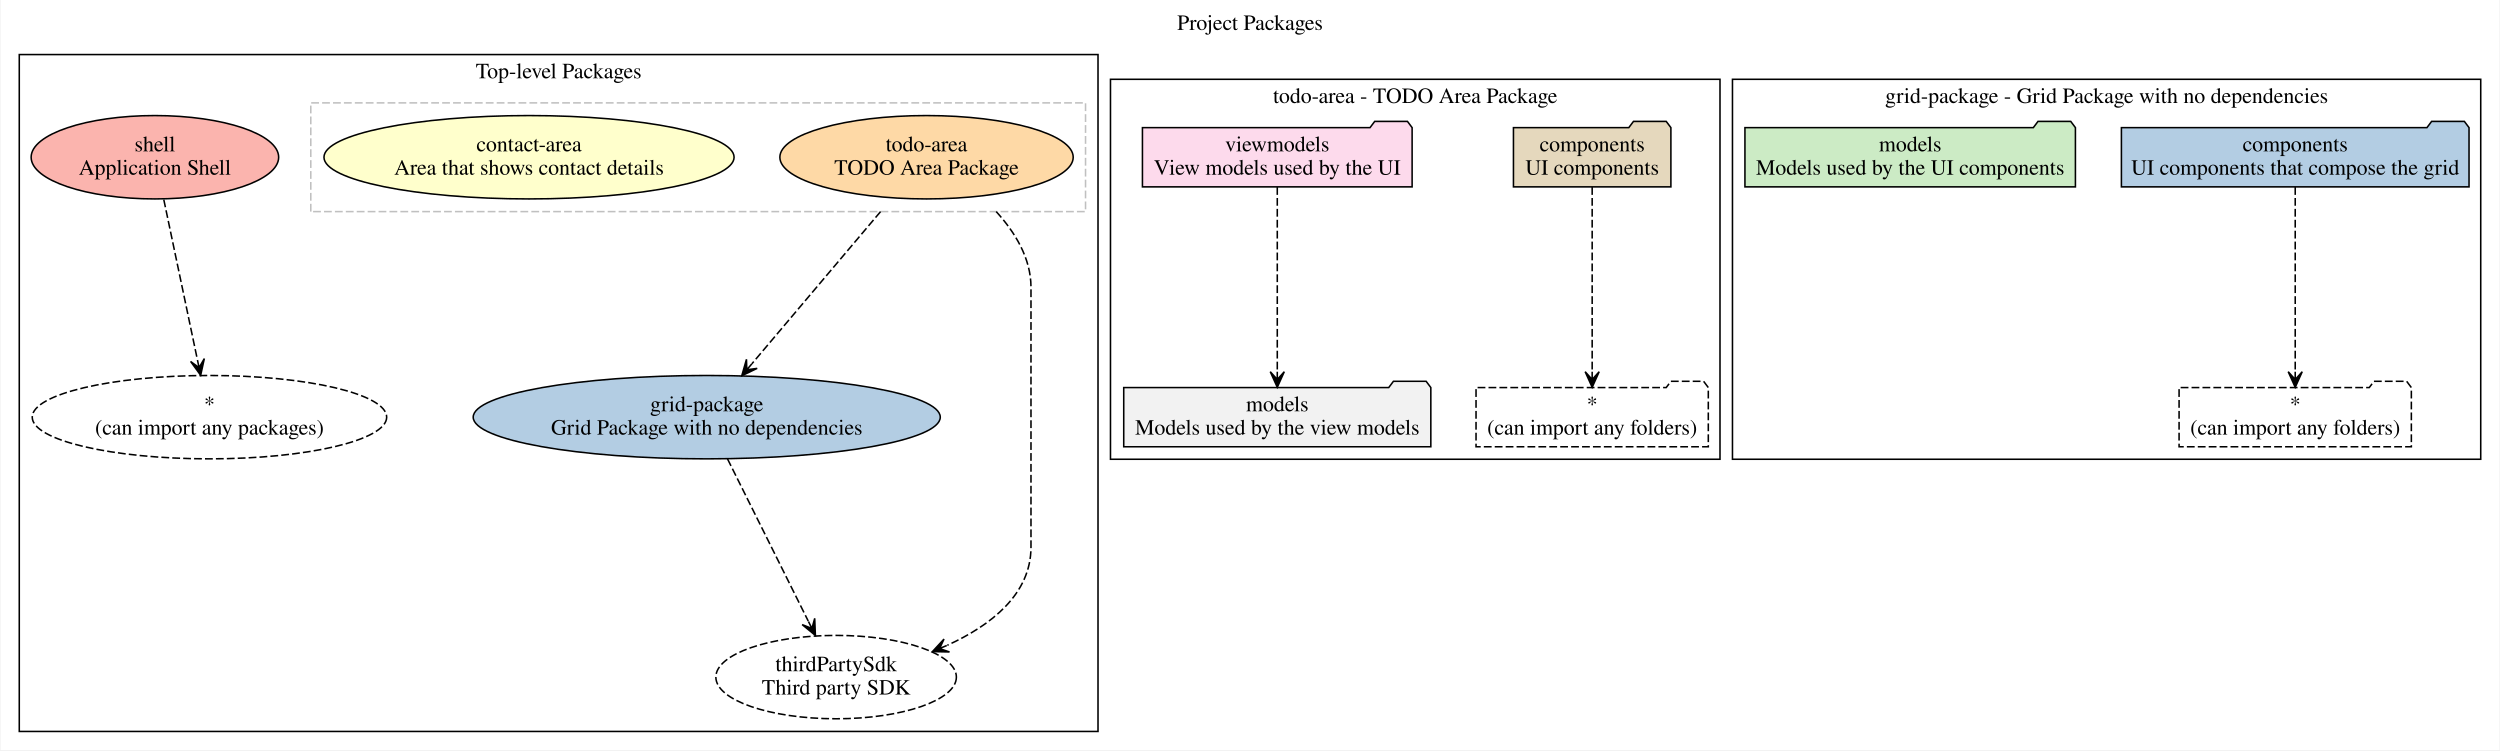
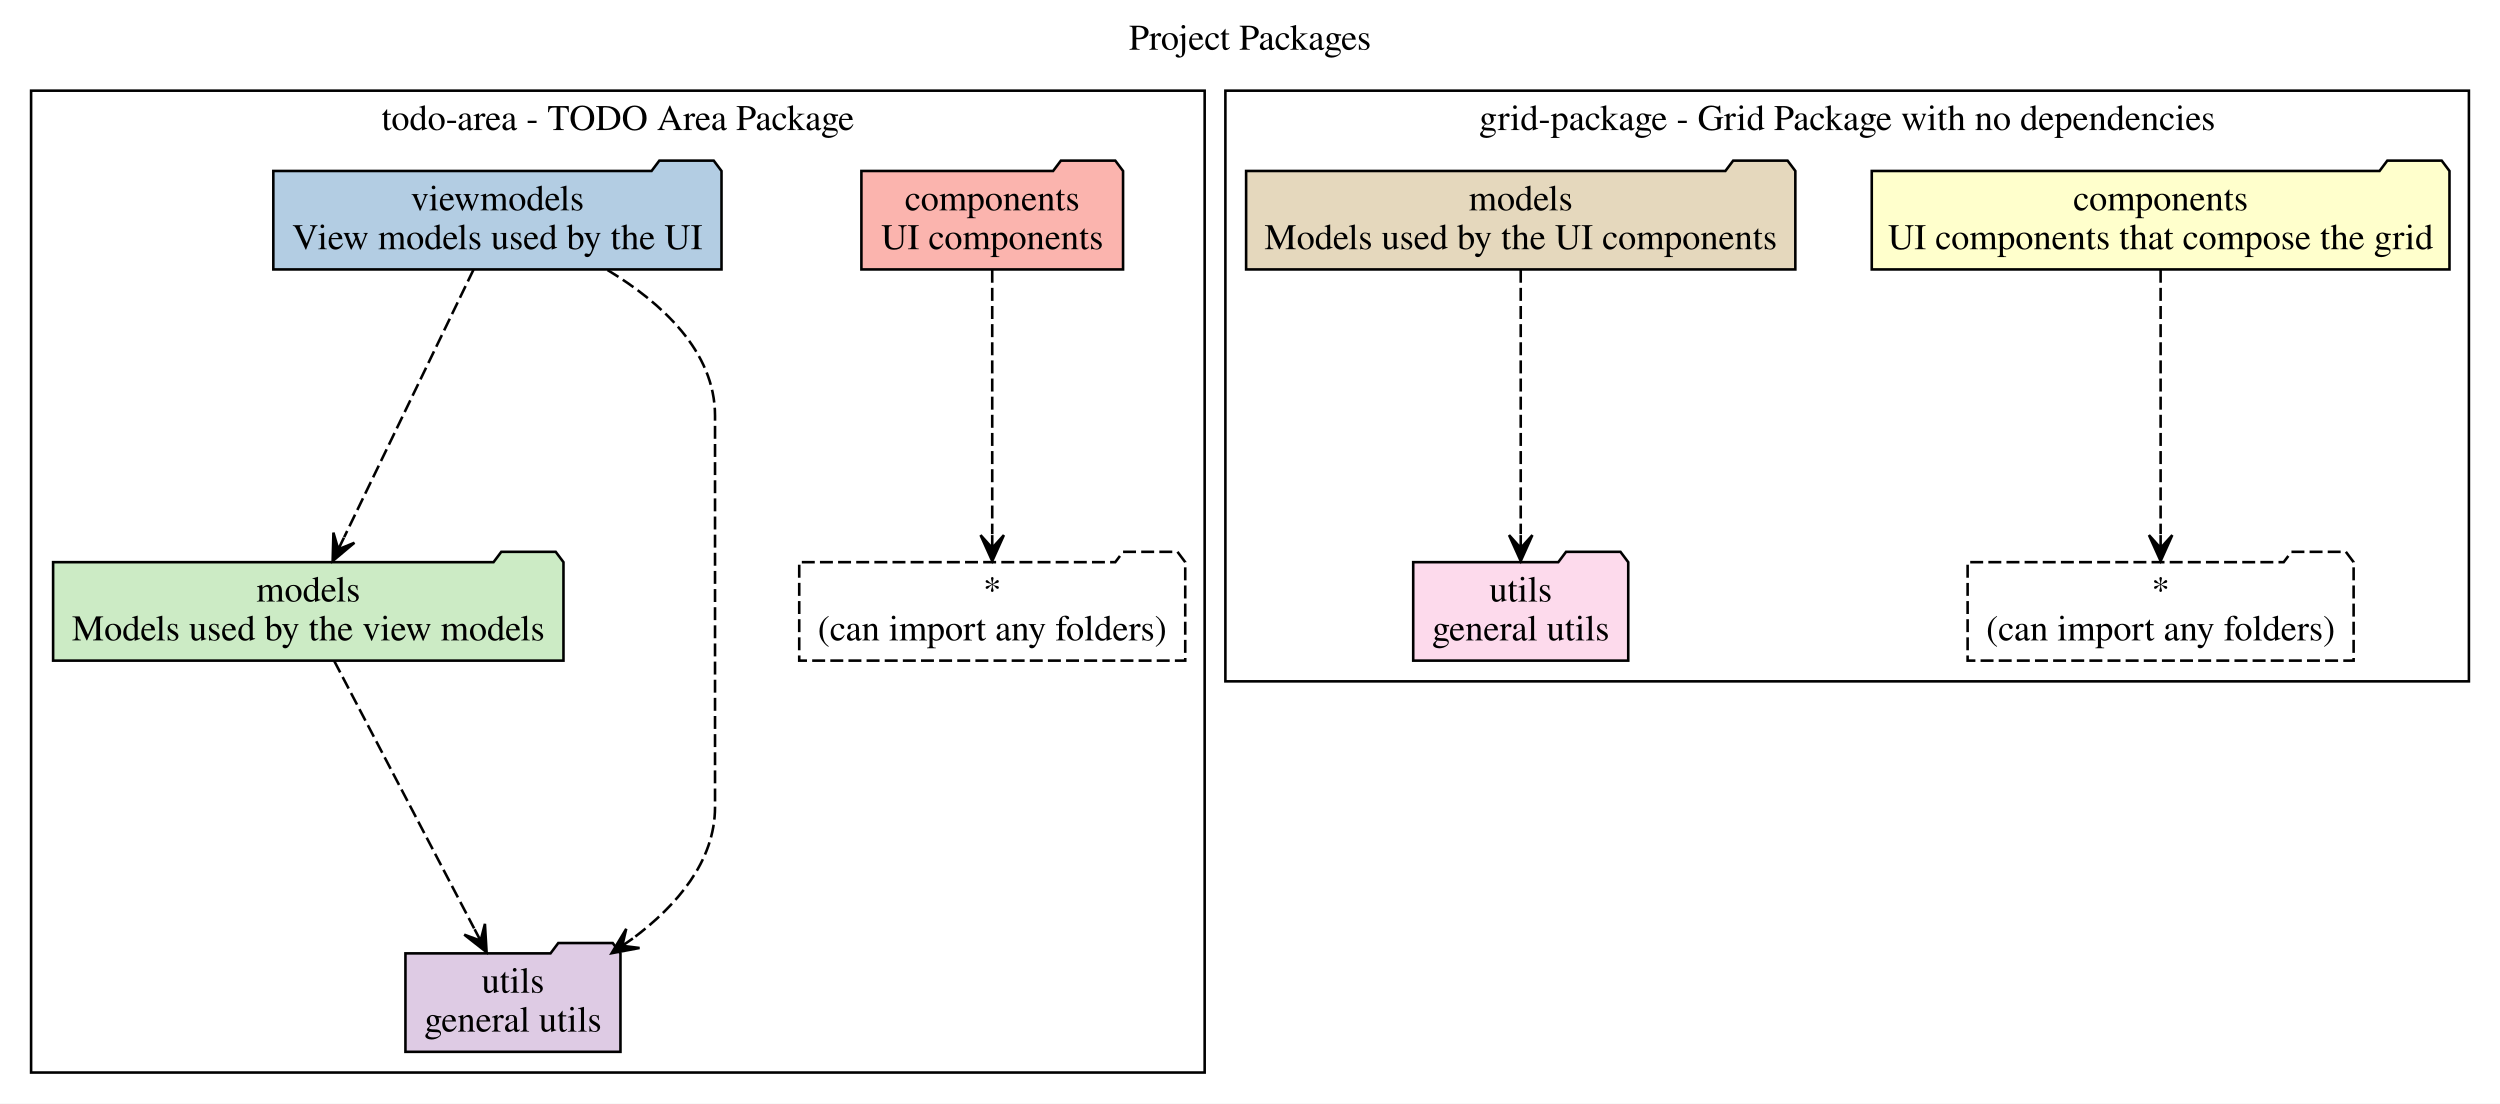
- <svg xmlns="http://www.w3.org/2000/svg" width="1603pt" height="481pt" viewBox="0.00 0.00 1603.00 481.22">
-   <g id="graph0" class="graph" transform="scale(1 1) rotate(0) translate(4 477.2203)">
-     <polygon fill="#ffffff" stroke="transparent" points="-4,4 -4,-477.22 1599,-477.22 1599,4 -4,4" />
-     <text text-anchor="middle" x="797.5" y="-458.02" font-family="Times,serif" font-size="14.00" fill="#000000">Project Packages</text>
+ <svg xmlns="http://www.w3.org/2000/svg" width="965pt" height="426pt" viewBox="0.00 0.00 965.00 426.00">
+   <g id="graph0" class="graph" transform="scale(1 1) rotate(0) translate(4 422)">
+     <polygon fill="#ffffff" stroke="transparent" points="-4,4 -4,-422 961,-422 961,4 -4,4" />
+     <text text-anchor="middle" x="478.5" y="-402.8" font-family="Times,serif" font-size="14.00" fill="#000000">Project Packages</text>
    <g id="clust1" class="cluster">
-       <polygon fill="#ffffff" stroke="#000000" points="8,-8 8,-442.22 700,-442.22 700,-8 8,-8" />
-       <text text-anchor="middle" x="354" y="-427.02" font-family="Times,serif" font-size="14.00" fill="#000000">Top-level Packages</text>
+       <polygon fill="#ffffff" stroke="#000000" points="8,-8 8,-387 461,-387 461,-8 8,-8" />
+       <text text-anchor="middle" x="234.5" y="-371.8" font-family="Times,serif" font-size="14.00" fill="#000000">todo-area - TODO Area Package</text>
    </g>
-     <g id="clust6" class="cluster">
-       <polygon fill="#ffffff" stroke="#c0c0c0" stroke-dasharray="5,2" points="195,-341.48 195,-411.22 692,-411.22 692,-341.48 195,-341.48" />
-     </g>
-     <g id="clust9" class="cluster">
-       <polygon fill="#ffffff" stroke="#000000" points="708,-182.61 708,-426.35 1099,-426.35 1099,-182.61 708,-182.61" />
-       <text text-anchor="middle" x="903.5" y="-411.15" font-family="Times,serif" font-size="14.00" fill="#000000">todo-area - TODO Area Package</text>
-     </g>
-     <g id="clust14" class="cluster">
-       <polygon fill="#ffffff" stroke="#000000" points="1107,-182.61 1107,-426.35 1587,-426.35 1587,-182.61 1107,-182.61" />
-       <text text-anchor="middle" x="1347" y="-411.15" font-family="Times,serif" font-size="14.00" fill="#000000">grid-package - Grid Package with no dependencies</text>
+     <g id="clust7" class="cluster">
+       <polygon fill="#ffffff" stroke="#000000" points="469,-159 469,-387 949,-387 949,-159 469,-159" />
+       <text text-anchor="middle" x="709" y="-371.8" font-family="Times,serif" font-size="14.00" fill="#000000">grid-package - Grid Package with no dependencies</text>
    </g>
    <g id="node1" class="node">
-       <ellipse fill="#fbb4ae" stroke="#000000" cx="95" cy="-376.35" rx="79.392" ry="26.741" />
-       <text text-anchor="middle" x="95" y="-380.15" font-family="Times,serif" font-size="14.00" fill="#000000">shell</text>
-       <text text-anchor="middle" x="95" y="-365.15" font-family="Times,serif" font-size="14.00" fill="#000000">Application Shell</text>
+       <polygon fill="#fbb4ae" stroke="#000000" points="429.5,-356 426.5,-360 405.5,-360 402.5,-356 328.5,-356 328.5,-318 429.5,-318 429.5,-356" />
+       <text text-anchor="middle" x="379" y="-340.8" font-family="Times,serif" font-size="14.00" fill="#000000">components</text>
+       <text text-anchor="middle" x="379" y="-325.8" font-family="Times,serif" font-size="14.00" fill="#000000">UI components</text>
+     </g>
+     <g id="node5" class="node">
+       <polygon fill="none" stroke="#000000" stroke-dasharray="5,2" points="453.5,-205 450.5,-209 429.5,-209 426.5,-205 304.5,-205 304.5,-167 453.5,-167 453.5,-205" />
+       <text text-anchor="middle" x="379" y="-189.8" font-family="Times,serif" font-size="14.00" fill="#000000">*</text>
+       <text text-anchor="middle" x="379" y="-174.8" font-family="Times,serif" font-size="14.00" fill="#000000">(can import any folders)</text>
+     </g>
+     <g id="edge1" class="edge">
+       <path fill="none" stroke="#000000" stroke-dasharray="5,2" d="M379,-317.876C379,-292.148 379,-246.13 379,-215.831" />
+       <polygon fill="#000000" stroke="#000000" points="379,-205.446 383.5,-215.446 379,-210.446 379,-215.446 379,-215.446 379,-215.446 379,-210.446 374.5,-215.446 379,-205.446 379,-205.446" />
+       <text text-anchor="middle" x="381" y="-257.8" font-family="Times,serif" font-size="14.00" fill="#000000"> </text>
+     </g>
+     <g id="node2" class="node">
+       <polygon fill="#b3cde3" stroke="#000000" points="274.5,-356 271.5,-360 250.5,-360 247.5,-356 101.5,-356 101.5,-318 274.5,-318 274.5,-356" />
+       <text text-anchor="middle" x="188" y="-340.8" font-family="Times,serif" font-size="14.00" fill="#000000">viewmodels</text>
+       <text text-anchor="middle" x="188" y="-325.8" font-family="Times,serif" font-size="14.00" fill="#000000">View models used by the UI</text>
+     </g>
+     <g id="node3" class="node">
+       <polygon fill="#ccebc5" stroke="#000000" points="213.5,-205 210.5,-209 189.5,-209 186.5,-205 16.5,-205 16.5,-167 213.5,-167 213.5,-205" />
+       <text text-anchor="middle" x="115" y="-189.8" font-family="Times,serif" font-size="14.00" fill="#000000">models</text>
+       <text text-anchor="middle" x="115" y="-174.8" font-family="Times,serif" font-size="14.00" fill="#000000">Models used by the view models</text>
+     </g>
+     <g id="edge2" class="edge">
+       <path fill="none" stroke="#000000" stroke-dasharray="5,2" d="M178.755,-317.876C166.153,-291.81 143.482,-244.916 128.847,-214.643" />
+       <polygon fill="#000000" stroke="#000000" points="124.401,-205.446 132.805,-212.49 126.577,-209.947 128.754,-214.449 128.754,-214.449 128.754,-214.449 126.577,-209.947 124.702,-216.408 124.401,-205.446 124.401,-205.446" />
+       <text text-anchor="middle" x="155" y="-257.8" font-family="Times,serif" font-size="14.00" fill="#000000"> </text>
    </g>
    <g id="node4" class="node">
-       <ellipse fill="none" stroke="#000000" stroke-dasharray="5,2" cx="130" cy="-209.61" rx="113.689" ry="26.741" />
-       <text text-anchor="middle" x="130" y="-213.41" font-family="Times,serif" font-size="14.00" fill="#000000">*</text>
-       <text text-anchor="middle" x="130" y="-198.41" font-family="Times,serif" font-size="14.00" fill="#000000">(can import any packages)</text>
-     </g>
-     <g id="edge1" class="edge">
-       <path fill="none" stroke="#000000" stroke-dasharray="5,2" d="M100.701,-349.19C106.566,-321.249 115.74,-277.543 122.259,-246.489" />
-       <polygon fill="#000000" stroke="#000000" points="124.359,-236.483 126.709,-247.194 123.332,-241.376 122.305,-246.27 122.305,-246.27 122.305,-246.27 123.332,-241.376 117.901,-245.345 124.359,-236.483 124.359,-236.483" />
-       <text text-anchor="middle" x="115" y="-289.28" font-family="Times,serif" font-size="14.00" fill="#000000"> </text>
-     </g>
-     <g id="node2" class="node">
-       <ellipse fill="#b3cde3" stroke="#000000" cx="449" cy="-209.61" rx="149.813" ry="26.741" />
-       <text text-anchor="middle" x="449" y="-213.41" font-family="Times,serif" font-size="14.00" fill="#000000">grid-package</text>
-       <text text-anchor="middle" x="449" y="-198.41" font-family="Times,serif" font-size="14.00" fill="#000000">Grid Package with no dependencies</text>
-     </g>
-     <g id="node3" class="node">
-       <ellipse fill="none" stroke="#000000" stroke-dasharray="5,2" cx="532" cy="-42.87" rx="77.149" ry="26.741" />
-       <text text-anchor="middle" x="532" y="-46.67" font-family="Times,serif" font-size="14.00" fill="#000000">thirdPartySdk</text>
-       <text text-anchor="middle" x="532" y="-31.67" font-family="Times,serif" font-size="14.00" fill="#000000">Third party SDK</text>
+       <polygon fill="#decbe4" stroke="#000000" points="235.5,-54 232.5,-58 211.5,-58 208.5,-54 152.5,-54 152.5,-16 235.5,-16 235.5,-54" />
+       <text text-anchor="middle" x="194" y="-38.8" font-family="Times,serif" font-size="14.00" fill="#000000">utils</text>
+       <text text-anchor="middle" x="194" y="-23.8" font-family="Times,serif" font-size="14.00" fill="#000000">general utils</text>
    </g>
    <g id="edge3" class="edge">
-       <path fill="none" stroke="#000000" stroke-dasharray="5,2" d="M462.335,-182.821C476.372,-154.622 498.548,-110.073 514.1,-78.829" />
-       <polygon fill="#000000" stroke="#000000" points="518.698,-69.593 518.27,-80.551 516.47,-74.069 514.241,-78.546 514.241,-78.546 514.241,-78.546 516.47,-74.069 510.213,-76.54 518.698,-69.593 518.698,-69.593" />
-       <text text-anchor="middle" x="495" y="-122.54" font-family="Times,serif" font-size="14.00" fill="#000000"> </text>
-     </g>
-     <g id="node5" class="node">
-       <ellipse fill="#fed9a6" stroke="#000000" cx="590" cy="-376.35" rx="94.09" ry="26.741" />
-       <text text-anchor="middle" x="590" y="-380.15" font-family="Times,serif" font-size="14.00" fill="#000000">todo-area</text>
-       <text text-anchor="middle" x="590" y="-365.15" font-family="Times,serif" font-size="14.00" fill="#000000">TODO Area Package</text>
-     </g>
-     <g id="edge2" class="edge">
-       <path fill="none" stroke="#000000" stroke-dasharray="5,2" d="M560.515,-341.482C536.255,-312.794 502.062,-272.358 477.95,-243.845" />
-       <polygon fill="#000000" stroke="#000000" points="471.47,-236.183 481.364,-240.913 474.699,-240 477.928,-243.818 477.928,-243.818 477.928,-243.818 474.699,-240 474.491,-246.724 471.47,-236.183 471.47,-236.183" />
-       <text text-anchor="middle" x="527" y="-289.28" font-family="Times,serif" font-size="14.00" fill="#000000"> </text>
+       <path fill="none" stroke="#000000" stroke-dasharray="5,2" d="M230.492,-317.777C251.327,-305.178 272,-286.402 272,-261.5 272,-261.5 272,-261.5 272,-110.5 272,-89.445 257.145,-72.388 240.401,-59.85" />
+       <polygon fill="#000000" stroke="#000000" points="232.086,-54.06 242.864,-56.081 236.189,-56.917 240.292,-59.774 240.292,-59.774 240.292,-59.774 236.189,-56.917 237.721,-63.467 232.086,-54.06 232.086,-54.06" />
+       <text text-anchor="middle" x="274" y="-182.3" font-family="Times,serif" font-size="14.00" fill="#000000"> </text>
    </g>
    <g id="edge4" class="edge">
-       <path fill="none" stroke="#000000" stroke-dasharray="5,2" d="M634.692,-341.481C646.981,-327.994 657,-311.362 657,-292.98 657,-292.98 657,-292.98 657,-126.24 657,-96.008 631.38,-76.061 603.337,-63.285" />
-       <polygon fill="#000000" stroke="#000000" points="593.768,-59.222 604.731,-58.988 598.37,-61.176 602.972,-63.13 602.972,-63.13 602.972,-63.13 598.37,-61.176 601.214,-67.272 593.768,-59.222 593.768,-59.222" />
-       <text text-anchor="middle" x="659" y="-205.91" font-family="Times,serif" font-size="14.00" fill="#000000"> </text>
+       <path fill="none" stroke="#000000" stroke-dasharray="5,2" d="M125.005,-166.876C138.643,-140.81 163.177,-93.916 179.014,-63.643" />
+       <polygon fill="#000000" stroke="#000000" points="183.826,-54.446 183.178,-65.393 181.508,-58.876 179.191,-63.307 179.191,-63.307 179.191,-63.307 181.508,-58.876 175.203,-61.221 183.826,-54.446 183.826,-54.446" />
+       <text text-anchor="middle" x="159" y="-106.8" font-family="Times,serif" font-size="14.00" fill="#000000"> </text>
    </g>
    <g id="node6" class="node">
-       <ellipse fill="#ffffcc" stroke="#000000" cx="335" cy="-376.35" rx="131.544" ry="26.741" />
-       <text text-anchor="middle" x="335" y="-380.15" font-family="Times,serif" font-size="14.00" fill="#000000">contact-area</text>
-       <text text-anchor="middle" x="335" y="-365.15" font-family="Times,serif" font-size="14.00" fill="#000000">Area that shows contact details</text>
+       <polygon fill="#ffffcc" stroke="#000000" points="941.5,-356 938.5,-360 917.5,-360 914.5,-356 718.5,-356 718.5,-318 941.5,-318 941.5,-356" />
+       <text text-anchor="middle" x="830" y="-340.8" font-family="Times,serif" font-size="14.00" fill="#000000">components</text>
+       <text text-anchor="middle" x="830" y="-325.8" font-family="Times,serif" font-size="14.00" fill="#000000">UI components that compose the grid</text>
+     </g>
+     <g id="node9" class="node">
+       <polygon fill="none" stroke="#000000" stroke-dasharray="5,2" points="904.5,-205 901.5,-209 880.5,-209 877.5,-205 755.5,-205 755.5,-167 904.5,-167 904.5,-205" />
+       <text text-anchor="middle" x="830" y="-189.8" font-family="Times,serif" font-size="14.00" fill="#000000">*</text>
+       <text text-anchor="middle" x="830" y="-174.8" font-family="Times,serif" font-size="14.00" fill="#000000">(can import any folders)</text>
+     </g>
+     <g id="edge5" class="edge">
+       <path fill="none" stroke="#000000" stroke-dasharray="5,2" d="M830,-317.876C830,-292.148 830,-246.13 830,-215.831" />
+       <polygon fill="#000000" stroke="#000000" points="830,-205.446 834.5,-215.446 830,-210.446 830,-215.446 830,-215.446 830,-215.446 830,-210.446 825.5,-215.446 830,-205.446 830,-205.446" />
+       <text text-anchor="middle" x="832" y="-257.8" font-family="Times,serif" font-size="14.00" fill="#000000"> </text>
    </g>
    <g id="node7" class="node">
-       <polygon fill="#e5d8bd" stroke="#000000" points="1067.5,-395.35 1064.5,-399.35 1043.5,-399.35 1040.5,-395.35 966.5,-395.35 966.5,-357.35 1067.5,-357.35 1067.5,-395.35" />
-       <text text-anchor="middle" x="1017" y="-380.15" font-family="Times,serif" font-size="14.00" fill="#000000">components</text>
-       <text text-anchor="middle" x="1017" y="-365.15" font-family="Times,serif" font-size="14.00" fill="#000000">UI components</text>
-     </g>
-     <g id="node10" class="node">
-       <polygon fill="none" stroke="#000000" stroke-dasharray="5,2" points="1091.5,-228.61 1088.5,-232.61 1067.5,-232.61 1064.5,-228.61 942.5,-228.61 942.5,-190.61 1091.5,-190.61 1091.5,-228.61" />
-       <text text-anchor="middle" x="1017" y="-213.41" font-family="Times,serif" font-size="14.00" fill="#000000">*</text>
-       <text text-anchor="middle" x="1017" y="-198.41" font-family="Times,serif" font-size="14.00" fill="#000000">(can import any folders)</text>
-     </g>
-     <g id="edge5" class="edge">
-       <path fill="none" stroke="#000000" stroke-dasharray="5,2" d="M1017,-357.223C1017,-328.278 1017,-273.117 1017,-239.035" />
-       <polygon fill="#000000" stroke="#000000" points="1017,-228.77 1021.5,-238.77 1017,-233.77 1017,-238.77 1017,-238.77 1017,-238.77 1017,-233.77 1012.5,-238.77 1017,-228.77 1017,-228.77" />
-       <text text-anchor="middle" x="1019" y="-289.28" font-family="Times,serif" font-size="14.00" fill="#000000"> </text>
+       <polygon fill="#e5d8bd" stroke="#000000" points="689,-356 686,-360 665,-360 662,-356 477,-356 477,-318 689,-318 689,-356" />
+       <text text-anchor="middle" x="583" y="-340.8" font-family="Times,serif" font-size="14.00" fill="#000000">models</text>
+       <text text-anchor="middle" x="583" y="-325.8" font-family="Times,serif" font-size="14.00" fill="#000000">Models used by the UI components</text>
    </g>
    <g id="node8" class="node">
-       <polygon fill="#fddaec" stroke="#000000" points="901.5,-395.35 898.5,-399.35 877.5,-399.35 874.5,-395.35 728.5,-395.35 728.5,-357.35 901.5,-357.35 901.5,-395.35" />
-       <text text-anchor="middle" x="815" y="-380.15" font-family="Times,serif" font-size="14.00" fill="#000000">viewmodels</text>
-       <text text-anchor="middle" x="815" y="-365.15" font-family="Times,serif" font-size="14.00" fill="#000000">View models used by the UI</text>
-     </g>
-     <g id="node9" class="node">
-       <polygon fill="#f2f2f2" stroke="#000000" points="913.5,-228.61 910.5,-232.61 889.5,-232.61 886.5,-228.61 716.5,-228.61 716.5,-190.61 913.5,-190.61 913.5,-228.61" />
-       <text text-anchor="middle" x="815" y="-213.41" font-family="Times,serif" font-size="14.00" fill="#000000">models</text>
-       <text text-anchor="middle" x="815" y="-198.41" font-family="Times,serif" font-size="14.00" fill="#000000">Models used by the view models</text>
+       <polygon fill="#fddaec" stroke="#000000" points="624.5,-205 621.5,-209 600.5,-209 597.5,-205 541.5,-205 541.5,-167 624.5,-167 624.5,-205" />
+       <text text-anchor="middle" x="583" y="-189.8" font-family="Times,serif" font-size="14.00" fill="#000000">utils</text>
+       <text text-anchor="middle" x="583" y="-174.8" font-family="Times,serif" font-size="14.00" fill="#000000">general utils</text>
    </g>
    <g id="edge6" class="edge">
-       <path fill="none" stroke="#000000" stroke-dasharray="5,2" d="M815,-357.223C815,-328.278 815,-273.117 815,-239.035" />
-       <polygon fill="#000000" stroke="#000000" points="815,-228.77 819.5,-238.77 815,-233.77 815,-238.77 815,-238.77 815,-238.77 815,-233.77 810.5,-238.77 815,-228.77 815,-228.77" />
-       <text text-anchor="middle" x="817" y="-289.28" font-family="Times,serif" font-size="14.00" fill="#000000"> </text>
-     </g>
-     <g id="node11" class="node">
-       <polygon fill="#b3cde3" stroke="#000000" points="1579.5,-395.35 1576.5,-399.35 1555.5,-399.35 1552.5,-395.35 1356.5,-395.35 1356.5,-357.35 1579.5,-357.35 1579.5,-395.35" />
-       <text text-anchor="middle" x="1468" y="-380.15" font-family="Times,serif" font-size="14.00" fill="#000000">components</text>
-       <text text-anchor="middle" x="1468" y="-365.15" font-family="Times,serif" font-size="14.00" fill="#000000">UI components that compose the grid</text>
-     </g>
-     <g id="node13" class="node">
-       <polygon fill="none" stroke="#000000" stroke-dasharray="5,2" points="1542.5,-228.61 1539.5,-232.61 1518.5,-232.61 1515.5,-228.61 1393.5,-228.61 1393.5,-190.61 1542.5,-190.61 1542.5,-228.61" />
-       <text text-anchor="middle" x="1468" y="-213.41" font-family="Times,serif" font-size="14.00" fill="#000000">*</text>
-       <text text-anchor="middle" x="1468" y="-198.41" font-family="Times,serif" font-size="14.00" fill="#000000">(can import any folders)</text>
-     </g>
-     <g id="edge7" class="edge">
-       <path fill="none" stroke="#000000" stroke-dasharray="5,2" d="M1468,-357.223C1468,-328.278 1468,-273.117 1468,-239.035" />
-       <polygon fill="#000000" stroke="#000000" points="1468,-228.77 1472.5,-238.77 1468,-233.77 1468,-238.77 1468,-238.77 1468,-238.77 1468,-233.77 1463.5,-238.77 1468,-228.77 1468,-228.77" />
-       <text text-anchor="middle" x="1470" y="-289.28" font-family="Times,serif" font-size="14.00" fill="#000000"> </text>
-     </g>
-     <g id="node12" class="node">
-       <polygon fill="#ccebc5" stroke="#000000" points="1327,-395.35 1324,-399.35 1303,-399.35 1300,-395.35 1115,-395.35 1115,-357.35 1327,-357.35 1327,-395.35" />
-       <text text-anchor="middle" x="1221" y="-380.15" font-family="Times,serif" font-size="14.00" fill="#000000">models</text>
-       <text text-anchor="middle" x="1221" y="-365.15" font-family="Times,serif" font-size="14.00" fill="#000000">Models used by the UI components</text>
+       <path fill="none" stroke="#000000" stroke-dasharray="5,2" d="M583,-317.876C583,-292.148 583,-246.13 583,-215.831" />
+       <polygon fill="#000000" stroke="#000000" points="583,-205.446 587.5,-215.446 583,-210.446 583,-215.446 583,-215.446 583,-215.446 583,-210.446 578.5,-215.446 583,-205.446 583,-205.446" />
+       <text text-anchor="middle" x="585" y="-257.8" font-family="Times,serif" font-size="14.00" fill="#000000"> </text>
    </g>
  </g>
</svg>
